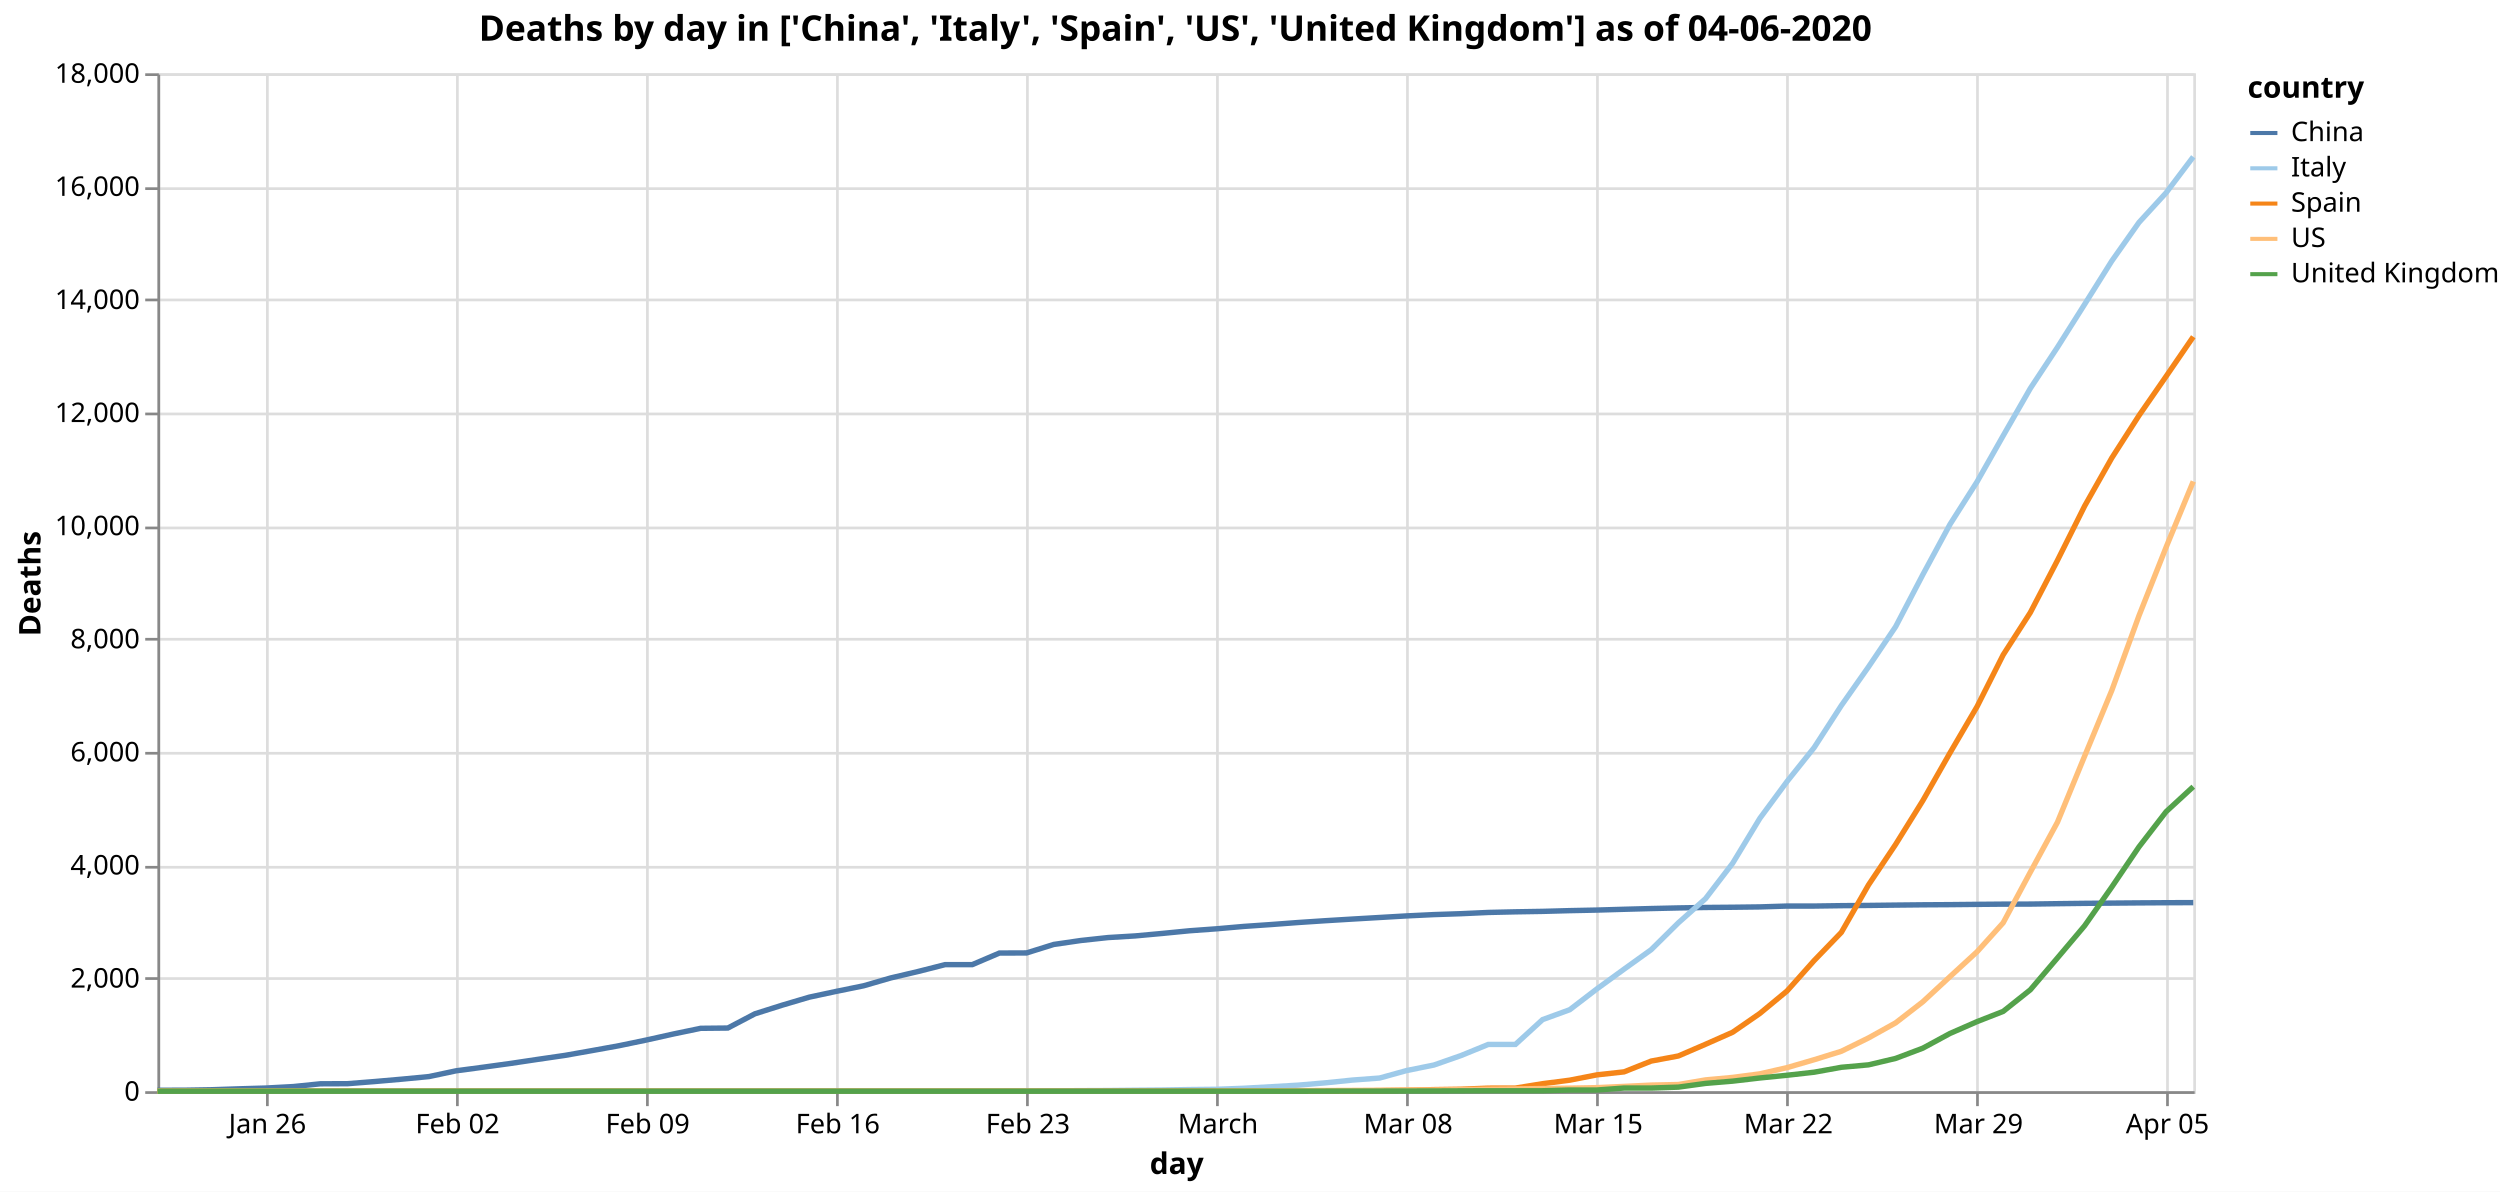
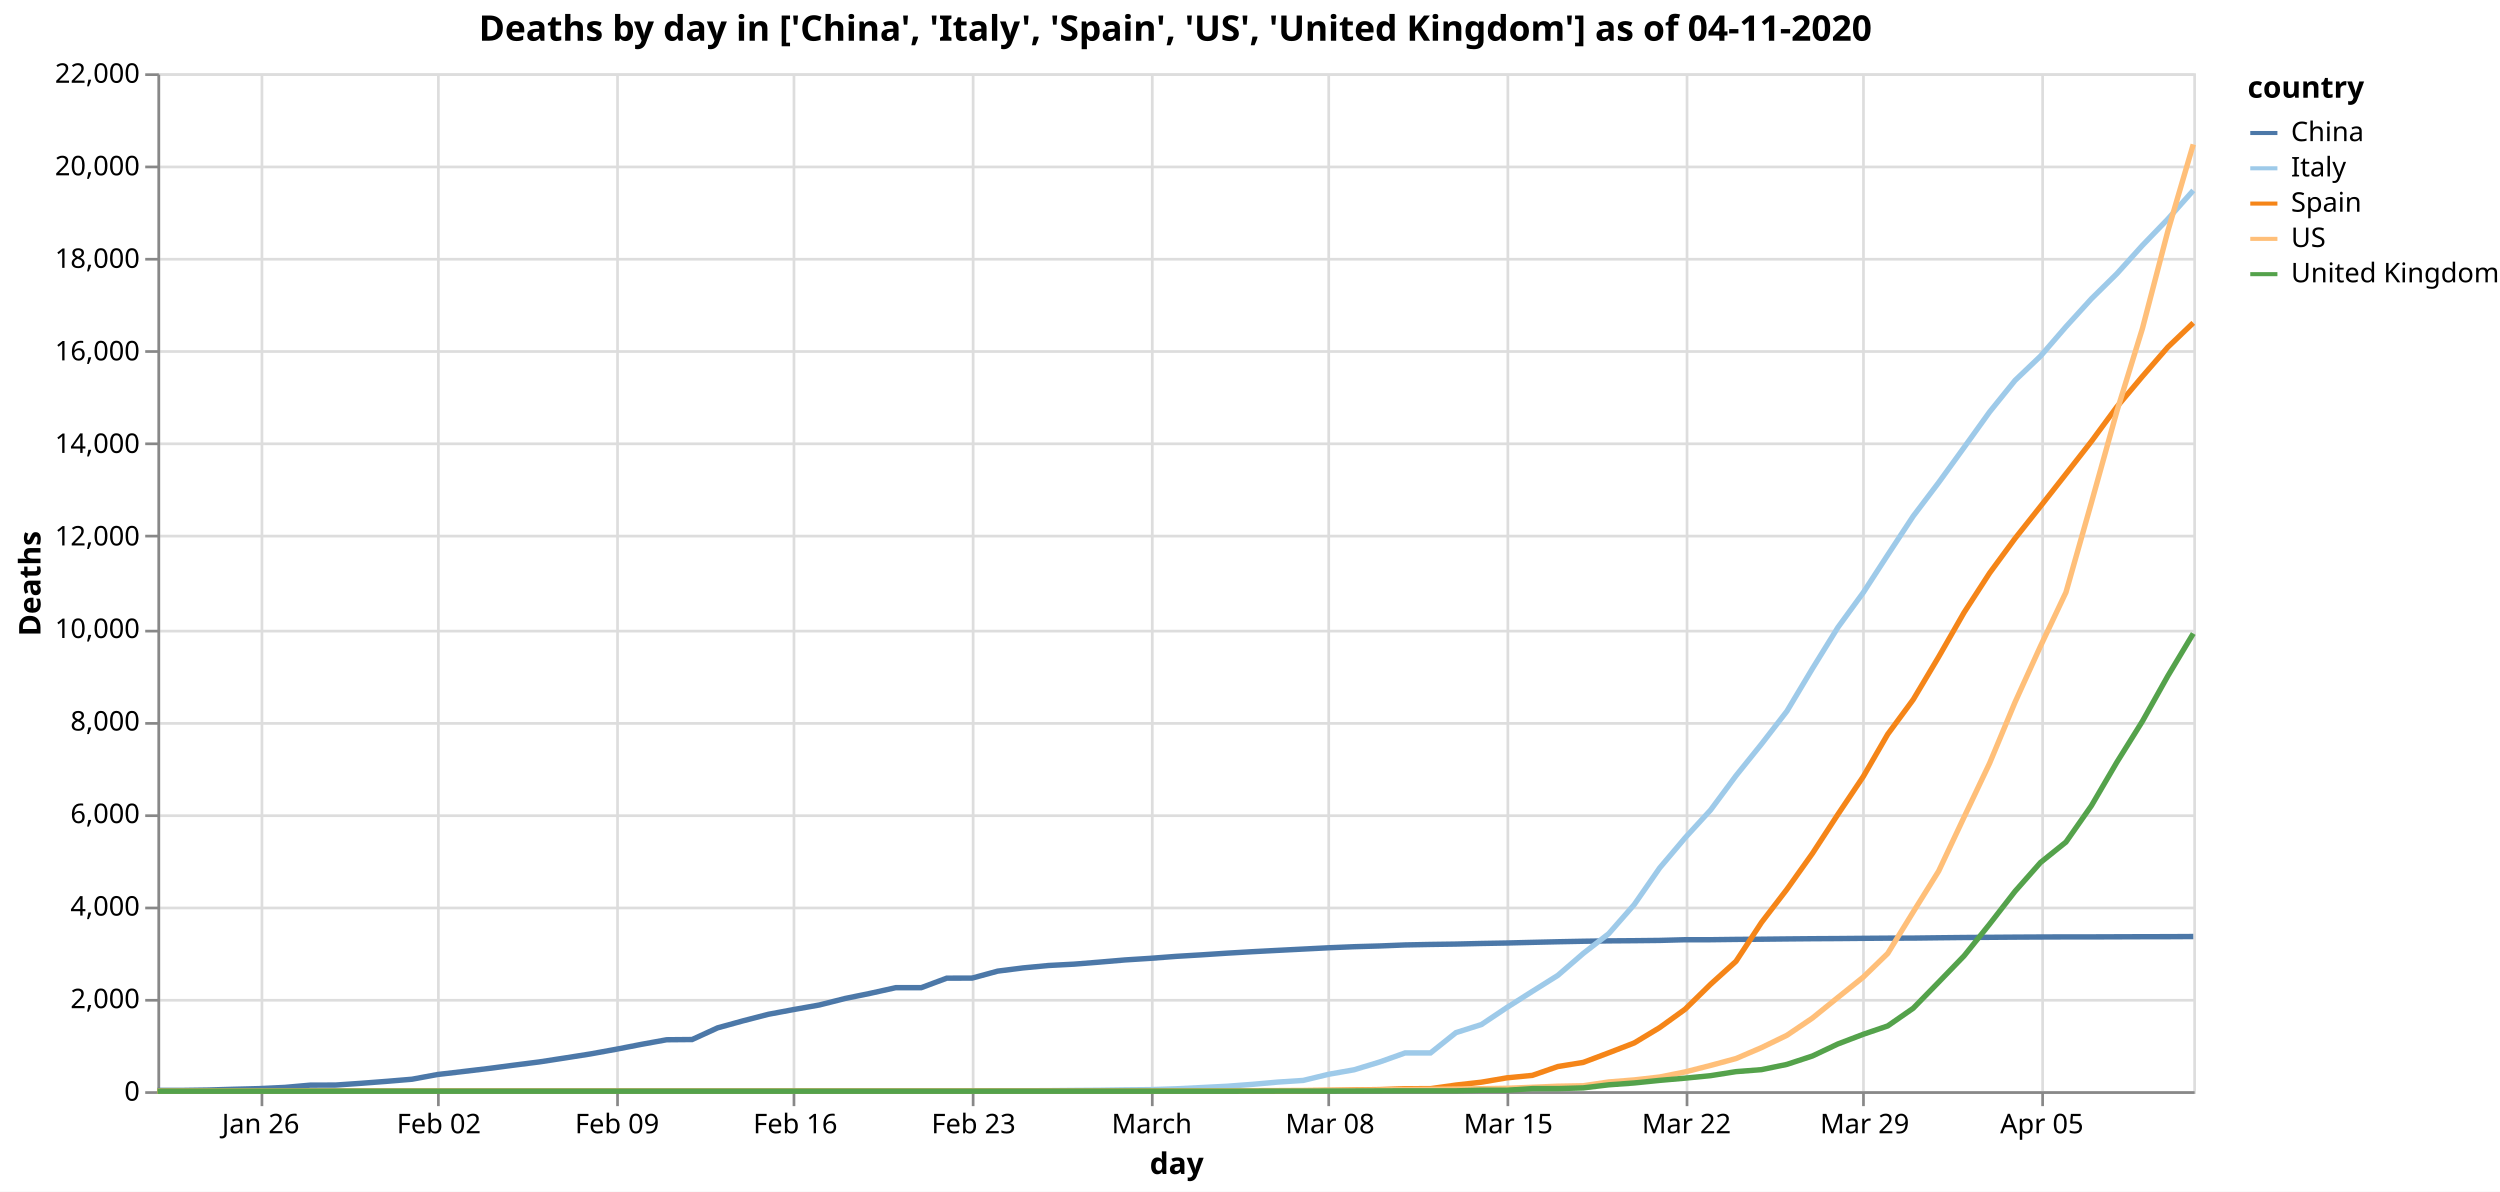
<svg xmlns="http://www.w3.org/2000/svg" class="marks" width="921" height="439" viewBox="0 0 921 439" version="1.1">
  <rect width="921" height="439" style="fill: white;" />
  <g transform="translate(58,27)">
    <g class="mark-group role-frame root">
      <g transform="translate(0,0)">
        <path class="background" d="M0.5,0.5h750v375h-750Z" style="fill: none; stroke: #ddd;" />
        <g>
          <g class="mark-group role-axis">
            <g transform="translate(0.5,375.5)">
              <path class="background" d="M0,0h0v0h0Z" style="pointer-events: none; fill: none;" />
              <g>
                <g class="mark-rule role-axis-grid" style="pointer-events: none;">
-                   <line transform="translate(40,-375)" x2="0" y2="375" style="fill: none; stroke: #ddd; stroke-width: 1; opacity: 1;" />
-                   <line transform="translate(110,-375)" x2="0" y2="375" style="fill: none; stroke: #ddd; stroke-width: 1; opacity: 1;" />
-                   <line transform="translate(180,-375)" x2="0" y2="375" style="fill: none; stroke: #ddd; stroke-width: 1; opacity: 1;" />
-                   <line transform="translate(250,-375)" x2="0" y2="375" style="fill: none; stroke: #ddd; stroke-width: 1; opacity: 1;" />
-                   <line transform="translate(320,-375)" x2="0" y2="375" style="fill: none; stroke: #ddd; stroke-width: 1; opacity: 1;" />
-                   <line transform="translate(390,-375)" x2="0" y2="375" style="fill: none; stroke: #ddd; stroke-width: 1; opacity: 1;" />
-                   <line transform="translate(460,-375)" x2="0" y2="375" style="fill: none; stroke: #ddd; stroke-width: 1; opacity: 1;" />
-                   <line transform="translate(530,-375)" x2="0" y2="375" style="fill: none; stroke: #ddd; stroke-width: 1; opacity: 1;" />
-                   <line transform="translate(600,-375)" x2="0" y2="375" style="fill: none; stroke: #ddd; stroke-width: 1; opacity: 1;" />
-                   <line transform="translate(670,-375)" x2="0" y2="375" style="fill: none; stroke: #ddd; stroke-width: 1; opacity: 1;" />
-                   <line transform="translate(740,-375)" x2="0" y2="375" style="fill: none; stroke: #ddd; stroke-width: 1; opacity: 1;" />
+                   <line transform="translate(38,-375)" x2="0" y2="375" style="fill: none; stroke: #ddd; stroke-width: 1; opacity: 1;" />
+                   <line transform="translate(103,-375)" x2="0" y2="375" style="fill: none; stroke: #ddd; stroke-width: 1; opacity: 1;" />
+                   <line transform="translate(169,-375)" x2="0" y2="375" style="fill: none; stroke: #ddd; stroke-width: 1; opacity: 1;" />
+                   <line transform="translate(234,-375)" x2="0" y2="375" style="fill: none; stroke: #ddd; stroke-width: 1; opacity: 1;" />
+                   <line transform="translate(300,-375)" x2="0" y2="375" style="fill: none; stroke: #ddd; stroke-width: 1; opacity: 1;" />
+                   <line transform="translate(366,-375)" x2="0" y2="375" style="fill: none; stroke: #ddd; stroke-width: 1; opacity: 1;" />
+                   <line transform="translate(431,-375)" x2="0" y2="375" style="fill: none; stroke: #ddd; stroke-width: 1; opacity: 1;" />
+                   <line transform="translate(497,-375)" x2="0" y2="375" style="fill: none; stroke: #ddd; stroke-width: 1; opacity: 1;" />
+                   <line transform="translate(563,-375)" x2="0" y2="375" style="fill: none; stroke: #ddd; stroke-width: 1; opacity: 1;" />
+                   <line transform="translate(628,-375)" x2="0" y2="375" style="fill: none; stroke: #ddd; stroke-width: 1; opacity: 1;" />
+                   <line transform="translate(694,-375)" x2="0" y2="375" style="fill: none; stroke: #ddd; stroke-width: 1; opacity: 1;" />
                </g>
              </g>
              <path class="foreground" d="" style="pointer-events: none; display: none; fill: none;" />
            </g>
          </g>
          <g class="mark-group role-axis">
            <g transform="translate(0.5,0.5)">
              <path class="background" d="M0,0h0v0h0Z" style="pointer-events: none; fill: none;" />
              <g>
                <g class="mark-rule role-axis-grid" style="pointer-events: none;">
                  <line transform="translate(0,375)" x2="750" y2="0" style="fill: none; stroke: #ddd; stroke-width: 1; opacity: 1;" />
-                   <line transform="translate(0,333)" x2="750" y2="0" style="fill: none; stroke: #ddd; stroke-width: 1; opacity: 1;" />
-                   <line transform="translate(0,292)" x2="750" y2="0" style="fill: none; stroke: #ddd; stroke-width: 1; opacity: 1;" />
-                   <line transform="translate(0,250)" x2="750" y2="0" style="fill: none; stroke: #ddd; stroke-width: 1; opacity: 1;" />
-                   <line transform="translate(0,208)" x2="750" y2="0" style="fill: none; stroke: #ddd; stroke-width: 1; opacity: 1;" />
-                   <line transform="translate(0,167)" x2="750" y2="0" style="fill: none; stroke: #ddd; stroke-width: 1; opacity: 1;" />
-                   <line transform="translate(0,125)" x2="750" y2="0" style="fill: none; stroke: #ddd; stroke-width: 1; opacity: 1;" />
-                   <line transform="translate(0,83)" x2="750" y2="0" style="fill: none; stroke: #ddd; stroke-width: 1; opacity: 1;" />
-                   <line transform="translate(0,42)" x2="750" y2="0" style="fill: none; stroke: #ddd; stroke-width: 1; opacity: 1;" />
+                   <line transform="translate(0,341)" x2="750" y2="0" style="fill: none; stroke: #ddd; stroke-width: 1; opacity: 1;" />
+                   <line transform="translate(0,307)" x2="750" y2="0" style="fill: none; stroke: #ddd; stroke-width: 1; opacity: 1;" />
+                   <line transform="translate(0,273)" x2="750" y2="0" style="fill: none; stroke: #ddd; stroke-width: 1; opacity: 1;" />
+                   <line transform="translate(0,239)" x2="750" y2="0" style="fill: none; stroke: #ddd; stroke-width: 1; opacity: 1;" />
+                   <line transform="translate(0,205)" x2="750" y2="0" style="fill: none; stroke: #ddd; stroke-width: 1; opacity: 1;" />
+                   <line transform="translate(0,170)" x2="750" y2="0" style="fill: none; stroke: #ddd; stroke-width: 1; opacity: 1;" />
+                   <line transform="translate(0,136)" x2="750" y2="0" style="fill: none; stroke: #ddd; stroke-width: 1; opacity: 1;" />
+                   <line transform="translate(0,102)" x2="750" y2="0" style="fill: none; stroke: #ddd; stroke-width: 1; opacity: 1;" />
+                   <line transform="translate(0,68)" x2="750" y2="0" style="fill: none; stroke: #ddd; stroke-width: 1; opacity: 1;" />
+                   <line transform="translate(0,34)" x2="750" y2="0" style="fill: none; stroke: #ddd; stroke-width: 1; opacity: 1;" />
                  <line transform="translate(0,0)" x2="750" y2="0" style="fill: none; stroke: #ddd; stroke-width: 1; opacity: 1;" />
                </g>
              </g>
              <path class="foreground" d="" style="pointer-events: none; display: none; fill: none;" />
            </g>
          </g>
          <g class="mark-group role-axis">
            <g transform="translate(0.5,375.5)">
              <path class="background" d="M0,0h0v0h0Z" style="pointer-events: none; fill: none;" />
              <g>
                <g class="mark-rule role-axis-tick" style="pointer-events: none;">
-                   <line transform="translate(40,0)" x2="0" y2="5" style="fill: none; stroke: #888; stroke-width: 1; opacity: 1;" />
-                   <line transform="translate(110,0)" x2="0" y2="5" style="fill: none; stroke: #888; stroke-width: 1; opacity: 1;" />
-                   <line transform="translate(180,0)" x2="0" y2="5" style="fill: none; stroke: #888; stroke-width: 1; opacity: 1;" />
-                   <line transform="translate(250,0)" x2="0" y2="5" style="fill: none; stroke: #888; stroke-width: 1; opacity: 1;" />
-                   <line transform="translate(320,0)" x2="0" y2="5" style="fill: none; stroke: #888; stroke-width: 1; opacity: 1;" />
-                   <line transform="translate(390,0)" x2="0" y2="5" style="fill: none; stroke: #888; stroke-width: 1; opacity: 1;" />
-                   <line transform="translate(460,0)" x2="0" y2="5" style="fill: none; stroke: #888; stroke-width: 1; opacity: 1;" />
-                   <line transform="translate(530,0)" x2="0" y2="5" style="fill: none; stroke: #888; stroke-width: 1; opacity: 1;" />
-                   <line transform="translate(600,0)" x2="0" y2="5" style="fill: none; stroke: #888; stroke-width: 1; opacity: 1;" />
-                   <line transform="translate(670,0)" x2="0" y2="5" style="fill: none; stroke: #888; stroke-width: 1; opacity: 1;" />
-                   <line transform="translate(740,0)" x2="0" y2="5" style="fill: none; stroke: #888; stroke-width: 1; opacity: 1;" />
+                   <line transform="translate(38,0)" x2="0" y2="5" style="fill: none; stroke: #888; stroke-width: 1; opacity: 1;" />
+                   <line transform="translate(103,0)" x2="0" y2="5" style="fill: none; stroke: #888; stroke-width: 1; opacity: 1;" />
+                   <line transform="translate(169,0)" x2="0" y2="5" style="fill: none; stroke: #888; stroke-width: 1; opacity: 1;" />
+                   <line transform="translate(234,0)" x2="0" y2="5" style="fill: none; stroke: #888; stroke-width: 1; opacity: 1;" />
+                   <line transform="translate(300,0)" x2="0" y2="5" style="fill: none; stroke: #888; stroke-width: 1; opacity: 1;" />
+                   <line transform="translate(366,0)" x2="0" y2="5" style="fill: none; stroke: #888; stroke-width: 1; opacity: 1;" />
+                   <line transform="translate(431,0)" x2="0" y2="5" style="fill: none; stroke: #888; stroke-width: 1; opacity: 1;" />
+                   <line transform="translate(497,0)" x2="0" y2="5" style="fill: none; stroke: #888; stroke-width: 1; opacity: 1;" />
+                   <line transform="translate(563,0)" x2="0" y2="5" style="fill: none; stroke: #888; stroke-width: 1; opacity: 1;" />
+                   <line transform="translate(628,0)" x2="0" y2="5" style="fill: none; stroke: #888; stroke-width: 1; opacity: 1;" />
+                   <line transform="translate(694,0)" x2="0" y2="5" style="fill: none; stroke: #888; stroke-width: 1; opacity: 1;" />
                </g>
                <g class="mark-text role-axis-label" style="pointer-events: none;">
-                   <text text-anchor="middle" transform="translate(40.02223,15)" style="font-family: sans-serif; font-size: 10px; fill: #000; opacity: 1;">Jan 26</text>
-                   <text text-anchor="middle" transform="translate(110.0611,15)" style="font-family: sans-serif; font-size: 10px; fill: #000; opacity: 1;">Feb 02</text>
-                   <text text-anchor="middle" transform="translate(180.1001,15)" style="font-family: sans-serif; font-size: 10px; fill: #000; opacity: 1;">Feb 09</text>
-                   <text text-anchor="middle" transform="translate(250.139,15)" style="font-family: sans-serif; font-size: 10px; fill: #000; opacity: 1;">Feb 16</text>
-                   <text text-anchor="middle" transform="translate(320.1779,15)" style="font-family: sans-serif; font-size: 10px; fill: #000; opacity: 1;">Feb 23</text>
-                   <text text-anchor="middle" transform="translate(390.2168,15)" style="font-family: sans-serif; font-size: 10px; fill: #000; opacity: 1;">March</text>
-                   <text text-anchor="middle" transform="translate(460.2557,15)" style="font-family: sans-serif; font-size: 10px; fill: #000; opacity: 1;">Mar 08</text>
-                   <text text-anchor="middle" transform="translate(530.2946,15)" style="font-family: sans-serif; font-size: 10px; fill: #000; opacity: 1;">Mar 15</text>
-                   <text text-anchor="middle" transform="translate(600.3335,15)" style="font-family: sans-serif; font-size: 10px; fill: #000; opacity: 1;">Mar 22</text>
-                   <text text-anchor="middle" transform="translate(670.3724,15)" style="font-family: sans-serif; font-size: 10px; fill: #000; opacity: 1;">Mar 29</text>
-                   <text text-anchor="middle" transform="translate(739.9944,15)" style="font-family: sans-serif; font-size: 10px; fill: #000; opacity: 1;">Apr 05</text>
+                   <text text-anchor="middle" transform="translate(37.51954,15)" style="font-family: sans-serif; font-size: 10px; fill: #000; opacity: 1;">Jan 26</text>
+                   <text text-anchor="middle" transform="translate(103.1787,15)" style="font-family: sans-serif; font-size: 10px; fill: #000; opacity: 1;">Feb 02</text>
+                   <text text-anchor="middle" transform="translate(168.8379,15)" style="font-family: sans-serif; font-size: 10px; fill: #000; opacity: 1;">Feb 09</text>
+                   <text text-anchor="middle" transform="translate(234.4971,15)" style="font-family: sans-serif; font-size: 10px; fill: #000; opacity: 1;">Feb 16</text>
+                   <text text-anchor="middle" transform="translate(300.1563,15)" style="font-family: sans-serif; font-size: 10px; fill: #000; opacity: 1;">Feb 23</text>
+                   <text text-anchor="middle" transform="translate(365.8155,15)" style="font-family: sans-serif; font-size: 10px; fill: #000; opacity: 1;">March</text>
+                   <text text-anchor="middle" transform="translate(431.4747,15)" style="font-family: sans-serif; font-size: 10px; fill: #000; opacity: 1;">Mar 08</text>
+                   <text text-anchor="middle" transform="translate(497.1339,15)" style="font-family: sans-serif; font-size: 10px; fill: #000; opacity: 1;">Mar 15</text>
+                   <text text-anchor="middle" transform="translate(562.7931,15)" style="font-family: sans-serif; font-size: 10px; fill: #000; opacity: 1;">Mar 22</text>
+                   <text text-anchor="middle" transform="translate(628.4523,15)" style="font-family: sans-serif; font-size: 10px; fill: #000; opacity: 1;">Mar 29</text>
+                   <text text-anchor="middle" transform="translate(693.7207,15)" style="font-family: sans-serif; font-size: 10px; fill: #000; opacity: 1;">Apr 05</text>
                </g>
                <g class="mark-rule role-axis-domain" style="pointer-events: none;">
                  <line transform="translate(0,0)" x2="750" y2="0" style="fill: none; stroke: #888; stroke-width: 1; opacity: 1;" />
                </g>
                <g class="mark-text role-axis-title" style="pointer-events: none;">
                  <text text-anchor="middle" transform="translate(375,30)" style="font-family: sans-serif; font-size: 11px; font-weight: bold; fill: #000; opacity: 1;">day</text>
                </g>
              </g>
              <path class="foreground" d="" style="pointer-events: none; display: none; fill: none;" />
            </g>
          </g>
          <g class="mark-group role-axis">
            <g transform="translate(0.5,0.5)">
              <path class="background" d="M0,0h0v0h0Z" style="pointer-events: none; fill: none;" />
              <g>
                <g class="mark-rule role-axis-tick" style="pointer-events: none;">
                  <line transform="translate(0,375)" x2="-5" y2="0" style="fill: none; stroke: #888; stroke-width: 1; opacity: 1;" />
-                   <line transform="translate(0,333)" x2="-5" y2="0" style="fill: none; stroke: #888; stroke-width: 1; opacity: 1;" />
-                   <line transform="translate(0,292)" x2="-5" y2="0" style="fill: none; stroke: #888; stroke-width: 1; opacity: 1;" />
-                   <line transform="translate(0,250)" x2="-5" y2="0" style="fill: none; stroke: #888; stroke-width: 1; opacity: 1;" />
-                   <line transform="translate(0,208)" x2="-5" y2="0" style="fill: none; stroke: #888; stroke-width: 1; opacity: 1;" />
-                   <line transform="translate(0,167)" x2="-5" y2="0" style="fill: none; stroke: #888; stroke-width: 1; opacity: 1;" />
-                   <line transform="translate(0,125)" x2="-5" y2="0" style="fill: none; stroke: #888; stroke-width: 1; opacity: 1;" />
-                   <line transform="translate(0,83)" x2="-5" y2="0" style="fill: none; stroke: #888; stroke-width: 1; opacity: 1;" />
-                   <line transform="translate(0,42)" x2="-5" y2="0" style="fill: none; stroke: #888; stroke-width: 1; opacity: 1;" />
+                   <line transform="translate(0,341)" x2="-5" y2="0" style="fill: none; stroke: #888; stroke-width: 1; opacity: 1;" />
+                   <line transform="translate(0,307)" x2="-5" y2="0" style="fill: none; stroke: #888; stroke-width: 1; opacity: 1;" />
+                   <line transform="translate(0,273)" x2="-5" y2="0" style="fill: none; stroke: #888; stroke-width: 1; opacity: 1;" />
+                   <line transform="translate(0,239)" x2="-5" y2="0" style="fill: none; stroke: #888; stroke-width: 1; opacity: 1;" />
+                   <line transform="translate(0,205)" x2="-5" y2="0" style="fill: none; stroke: #888; stroke-width: 1; opacity: 1;" />
+                   <line transform="translate(0,170)" x2="-5" y2="0" style="fill: none; stroke: #888; stroke-width: 1; opacity: 1;" />
+                   <line transform="translate(0,136)" x2="-5" y2="0" style="fill: none; stroke: #888; stroke-width: 1; opacity: 1;" />
+                   <line transform="translate(0,102)" x2="-5" y2="0" style="fill: none; stroke: #888; stroke-width: 1; opacity: 1;" />
+                   <line transform="translate(0,68)" x2="-5" y2="0" style="fill: none; stroke: #888; stroke-width: 1; opacity: 1;" />
+                   <line transform="translate(0,34)" x2="-5" y2="0" style="fill: none; stroke: #888; stroke-width: 1; opacity: 1;" />
                  <line transform="translate(0,0)" x2="-5" y2="0" style="fill: none; stroke: #888; stroke-width: 1; opacity: 1;" />
                </g>
                <g class="mark-text role-axis-label" style="pointer-events: none;">
                  <text text-anchor="end" transform="translate(-7,378)" style="font-family: sans-serif; font-size: 10px; fill: #000; opacity: 1;">0</text>
-                   <text text-anchor="end" transform="translate(-7,336.3333)" style="font-family: sans-serif; font-size: 10px; fill: #000; opacity: 1;">2,000</text>
-                   <text text-anchor="end" transform="translate(-7,294.6667)" style="font-family: sans-serif; font-size: 10px; fill: #000; opacity: 1;">4,000</text>
-                   <text text-anchor="end" transform="translate(-7,253)" style="font-family: sans-serif; font-size: 10px; fill: #000; opacity: 1;">6,000</text>
-                   <text text-anchor="end" transform="translate(-7,211.3333)" style="font-family: sans-serif; font-size: 10px; fill: #000; opacity: 1;">8,000</text>
-                   <text text-anchor="end" transform="translate(-7,169.6667)" style="font-family: sans-serif; font-size: 10px; fill: #000; opacity: 1;">10,000</text>
-                   <text text-anchor="end" transform="translate(-7,128)" style="font-family: sans-serif; font-size: 10px; fill: #000; opacity: 1;">12,000</text>
-                   <text text-anchor="end" transform="translate(-7,86.33333)" style="font-family: sans-serif; font-size: 10px; fill: #000; opacity: 1;">14,000</text>
-                   <text text-anchor="end" transform="translate(-7,44.66667)" style="font-family: sans-serif; font-size: 10px; fill: #000; opacity: 1;">16,000</text>
-                   <text text-anchor="end" transform="translate(-7,3)" style="font-family: sans-serif; font-size: 10px; fill: #000; opacity: 1;">18,000</text>
+                   <text text-anchor="end" transform="translate(-7,343.9091)" style="font-family: sans-serif; font-size: 10px; fill: #000; opacity: 1;">2,000</text>
+                   <text text-anchor="end" transform="translate(-7,309.8182)" style="font-family: sans-serif; font-size: 10px; fill: #000; opacity: 1;">4,000</text>
+                   <text text-anchor="end" transform="translate(-7,275.7273)" style="font-family: sans-serif; font-size: 10px; fill: #000; opacity: 1;">6,000</text>
+                   <text text-anchor="end" transform="translate(-7,241.6364)" style="font-family: sans-serif; font-size: 10px; fill: #000; opacity: 1;">8,000</text>
+                   <text text-anchor="end" transform="translate(-7,207.5455)" style="font-family: sans-serif; font-size: 10px; fill: #000; opacity: 1;">10,000</text>
+                   <text text-anchor="end" transform="translate(-7,173.4545)" style="font-family: sans-serif; font-size: 10px; fill: #000; opacity: 1;">12,000</text>
+                   <text text-anchor="end" transform="translate(-7,139.3636)" style="font-family: sans-serif; font-size: 10px; fill: #000; opacity: 1;">14,000</text>
+                   <text text-anchor="end" transform="translate(-7,105.2727)" style="font-family: sans-serif; font-size: 10px; fill: #000; opacity: 1;">16,000</text>
+                   <text text-anchor="end" transform="translate(-7,71.18182)" style="font-family: sans-serif; font-size: 10px; fill: #000; opacity: 1;">18,000</text>
+                   <text text-anchor="end" transform="translate(-7,37.09091)" style="font-family: sans-serif; font-size: 10px; fill: #000; opacity: 1;">20,000</text>
+                   <text text-anchor="end" transform="translate(-7,3)" style="font-family: sans-serif; font-size: 10px; fill: #000; opacity: 1;">22,000</text>
                </g>
                <g class="mark-rule role-axis-domain" style="pointer-events: none;">
                  <line transform="translate(0,375)" x2="0" y2="-375" style="fill: none; stroke: #888; stroke-width: 1; opacity: 1;" />
                </g>
                <g class="mark-text role-axis-title" style="pointer-events: none;">
                  <text text-anchor="middle" transform="translate(-41.58594,187.5) rotate(-90) translate(0,-2)" style="font-family: sans-serif; font-size: 11px; font-weight: bold; fill: #000; opacity: 1;">Deaths</text>
                </g>
              </g>
              <path class="foreground" d="" style="pointer-events: none; display: none; fill: none;" />
            </g>
          </g>
          <g class="mark-group role-scope pathgroup">
            <g transform="translate(0,0)">
              <path class="background" d="M0,0h750v375h-750Z" style="fill: none;" />
              <g>
                <g class="mark-line role-mark marks">
-                   <path d="M0,374.646L10.006,374.625L20.011,374.458L30.017,374.125L40.022,373.833L50.028,373.292L60.033,372.271L70.039,372.229L80.044,371.438L90.05,370.562L100.056,369.604L110.061,367.479L120.067,366.146L130.072,364.771L140.078,363.271L150.083,361.812L160.089,360.042L170.094,358.229L180.1,356.146L190.106,353.917L200.111,351.833L210.117,351.729L220.122,346.479L230.128,343.312L240.133,340.354L250.139,338.208L260.145,336.167L270.15,333.271L280.156,330.917L290.161,328.375L300.167,328.375L310.172,324.104L320.178,324.062L330.183,320.938L340.189,319.479L350.195,318.396L360.2,317.792L370.206,316.875L380.211,315.896L390.217,315.167L400.222,314.292L410.228,313.604L420.233,312.854L430.239,312.188L440.245,311.583L450.25,311L460.256,310.417L470.261,309.938L480.267,309.604L490.272,309.146L500.278,308.917L510.283,308.75L520.289,308.479L530.295,308.271L540.3,307.979L550.306,307.708L560.311,307.479L570.317,307.312L580.322,307.229L590.328,307.104L600.334,306.792L610.339,306.792L620.345,306.646L630.35,306.562L640.356,306.438L650.361,306.333L660.367,306.271L670.372,306.167L679.961,306.083L689.967,306.062L699.972,305.917L709.978,305.792L719.983,305.708L729.989,305.625L739.994,305.562L750,305.521" style="fill: none; stroke: #4c78a8; stroke-width: 2;" />
-                 </g>
-               </g>
-               <path class="foreground" d="" style="display: none; fill: none;" />
-             </g>
-             <g transform="translate(0,0)">
-               <path class="background" d="M0,0h750v375h-750Z" style="fill: none;" />
-               <g>
-                 <g class="mark-line role-mark marks">
-                   <path d="M0,375L10.006,375L20.011,375L30.017,375L40.022,375L50.028,375L60.033,375L70.039,375L80.044,375L90.05,375L100.056,375L110.061,375L120.067,375L130.072,375L140.078,375L150.083,375L160.089,375L170.094,375L180.1,375L190.106,375L200.111,375L210.117,375L220.122,375L230.128,375L240.133,375L250.139,375L260.145,375L270.15,375L280.156,375L290.161,375L300.167,374.979L310.172,374.958L320.178,374.938L330.183,374.854L340.189,374.792L350.195,374.75L360.2,374.646L370.206,374.562L380.211,374.396L390.217,374.292L400.222,373.917L410.228,373.354L420.233,372.771L430.239,371.917L440.245,370.896L450.25,370.146L460.256,367.375L470.261,365.354L480.267,361.854L490.272,357.771L500.278,357.771L510.283,348.625L520.289,344.979L530.295,337.312L540.3,330.042L550.306,322.854L560.311,312.958L570.317,304.062L580.322,291L590.328,274.479L600.334,260.917L610.339,248.396L620.345,232.917L630.35,218.687L640.356,203.854L650.361,184.708L660.367,166.188L670.372,150.438L679.961,133.521L689.967,116.083L699.972,100.938L709.978,85.104L719.983,69.146L729.989,54.958L739.994,44.021L750,30.771" style="fill: none; stroke: #9ecae9; stroke-width: 2;" />
-                 </g>
-               </g>
-               <path class="foreground" d="" style="display: none; fill: none;" />
-             </g>
-             <g transform="translate(0,0)">
-               <path class="background" d="M0,0h750v375h-750Z" style="fill: none;" />
-               <g>
-                 <g class="mark-line role-mark marks">
-                   <path d="M0,375L10.006,375L20.011,375L30.017,375L40.022,375L50.028,375L60.033,375L70.039,375L80.044,375L90.05,375L100.056,375L110.061,375L120.067,375L130.072,375L140.078,375L150.083,375L160.089,375L170.094,375L180.1,375L190.106,375L200.111,375L210.117,375L220.122,375L230.128,375L240.133,375L250.139,375L260.145,375L270.15,375L280.156,375L290.161,375L300.167,375L310.172,375L320.178,375L330.183,375L340.189,375L350.195,375L360.2,375L370.206,375L380.211,375L390.217,375L400.222,375L410.228,374.979L420.233,374.958L430.239,374.938L440.245,374.896L450.25,374.792L460.256,374.646L470.261,374.417L480.267,374.271L490.272,373.875L500.278,373.854L510.283,372.229L520.289,370.938L530.295,368.979L540.3,367.875L550.306,363.896L560.311,362.021L570.317,357.708L580.322,353.271L590.328,346.354L600.334,338.083L610.339,326.854L620.345,316.5L630.35,299.021L640.356,284.062L650.361,267.958L660.367,250.375L670.372,233.271L679.961,214.25L689.967,198.667L699.972,179.438L709.978,159.417L719.983,141.708L729.989,126.104L739.994,111.646L750,97.063" style="fill: none; stroke: #f58518; stroke-width: 2;" />
-                 </g>
-               </g>
-               <path class="foreground" d="" style="display: none; fill: none;" />
-             </g>
-             <g transform="translate(0,0)">
-               <path class="background" d="M0,0h750v375h-750Z" style="fill: none;" />
-               <g>
-                 <g class="mark-line role-mark marks">
-                   <path d="M0,375L10.006,375L20.011,375L30.017,375L40.022,375L50.028,375L60.033,375L70.039,375L80.044,375L90.05,375L100.056,375L110.061,375L120.067,375L130.072,375L140.078,375L150.083,375L160.089,375L170.094,375L180.1,375L190.106,375L200.111,375L210.117,375L220.122,375L230.128,375L240.133,375L250.139,375L260.145,375L270.15,375L280.156,375L290.161,375L300.167,375L310.172,375L320.178,375L330.183,375L340.189,375L350.195,375L360.2,375L370.206,375L380.211,374.979L390.217,374.979L400.222,374.875L410.228,374.854L420.233,374.771L430.239,374.75L440.245,374.708L450.25,374.646L460.256,374.562L470.261,374.542L480.267,374.417L490.272,374.25L500.278,374.167L510.283,374.021L520.289,373.875L530.295,373.688L540.3,373.229L550.306,372.75L560.311,372.542L570.317,370.833L580.322,369.917L590.328,368.604L600.334,366.312L610.339,363.396L620.345,360.292L630.35,355.375L640.356,349.812L650.361,342.062L660.367,332.792L670.372,323.604L679.961,312.958L689.967,294.312L699.972,275.896L709.978,251.542L719.983,227.354L729.989,199.854L739.994,174.604L750,150.354" style="fill: none; stroke: #ffbf79; stroke-width: 2;" />
-                 </g>
-               </g>
-               <path class="foreground" d="" style="display: none; fill: none;" />
-             </g>
-             <g transform="translate(0,0)">
-               <path class="background" d="M0,0h750v375h-750Z" style="fill: none;" />
-               <g>
-                 <g class="mark-line role-mark marks">
-                   <path d="M0,375L10.006,375L20.011,375L30.017,375L40.022,375L50.028,375L60.033,375L70.039,375L80.044,375L90.05,375L100.056,375L110.061,375L120.067,375L130.072,375L140.078,375L150.083,375L160.089,375L170.094,375L180.1,375L190.106,375L200.111,375L210.117,375L220.122,375L230.128,375L240.133,375L250.139,375L260.145,375L270.15,375L280.156,375L290.161,375L300.167,375L310.172,375L320.178,375L330.183,375L340.189,375L350.195,375L360.2,375L370.206,375L380.211,375L390.217,375L400.222,375L410.228,375L420.233,375L430.239,374.979L440.245,374.958L450.25,374.958L460.256,374.938L470.261,374.917L480.267,374.875L490.272,374.833L500.278,374.833L510.283,374.833L520.289,374.562L530.295,374.562L540.3,373.833L550.306,373.833L560.311,373.5L570.317,372.125L580.322,371.292L590.328,370.125L600.334,369.125L610.339,368L620.345,366.188L630.35,365.292L640.356,362.917L650.361,359.146L660.367,353.729L670.372,349.354L679.961,345.604L689.967,337.646L699.972,325.896L709.978,314.042L719.983,299.771L729.989,285L739.994,272.021L750,262.812" style="fill: none; stroke: #54a24b; stroke-width: 2;" />
+                   <path d="M0,374.71L9.38,374.693L18.76,374.557L28.14,374.284L37.52,374.045L46.899,373.602L56.279,372.767L65.659,372.733L75.039,372.085L84.419,371.369L93.799,370.585L103.179,368.847L112.559,367.756L121.939,366.631L131.318,365.403L140.698,364.21L150.078,362.761L159.458,361.278L168.838,359.574L178.218,357.75L187.598,356.045L196.978,355.96L206.357,351.665L215.737,349.074L225.117,346.653L234.497,344.898L243.877,343.227L253.257,340.858L262.637,338.932L272.017,336.852L281.397,336.852L290.776,333.358L300.156,333.324L309.536,330.767L318.916,329.574L328.296,328.688L337.676,328.193L347.056,327.443L356.436,326.642L365.816,326.045L375.195,325.33L384.575,324.767L393.955,324.153L403.335,323.608L412.715,323.114L422.095,322.636L431.475,322.159L440.855,321.767L450.234,321.494L459.614,321.119L468.994,320.932L478.374,320.795L487.754,320.574L497.134,320.403L506.514,320.165L515.894,319.943L525.274,319.756L534.653,319.619L544.033,319.551L553.413,319.449L562.793,319.193L572.173,319.193L581.553,319.074L590.933,319.006L600.313,318.903L609.693,318.818L619.072,318.767L628.452,318.682L637.441,318.614L646.821,318.597L656.201,318.477L665.581,318.375L674.961,318.307L684.341,318.239L693.721,318.188L703.101,318.153L712.48,318.153L721.86,318.119L731.24,318.085L740.62,318.068L750,318.017" style="fill: none; stroke: #4c78a8; stroke-width: 2;" />
+                 </g>
+               </g>
+               <path class="foreground" d="" style="display: none; fill: none;" />
+             </g>
+             <g transform="translate(0,0)">
+               <path class="background" d="M0,0h750v375h-750Z" style="fill: none;" />
+               <g>
+                 <g class="mark-line role-mark marks">
+                   <path d="M0,375L9.38,375L18.76,375L28.14,375L37.52,375L46.899,375L56.279,375L65.659,375L75.039,375L84.419,375L93.799,375L103.179,375L112.559,375L121.939,375L131.318,375L140.698,375L150.078,375L159.458,375L168.838,375L178.218,375L187.598,375L196.978,375L206.357,375L215.737,375L225.117,375L234.497,375L243.877,375L253.257,375L262.637,375L272.017,375L281.397,374.983L290.776,374.966L300.156,374.949L309.536,374.881L318.916,374.83L328.296,374.795L337.676,374.71L347.056,374.642L356.436,374.506L365.816,374.42L375.195,374.114L384.575,373.653L393.955,373.176L403.335,372.477L412.715,371.642L422.095,371.028L431.475,368.761L440.855,367.108L450.234,364.244L459.614,360.903L468.994,360.903L478.374,353.42L487.754,350.438L497.134,344.165L506.514,338.216L515.894,332.335L525.274,324.239L534.653,316.96L544.033,306.273L553.413,292.756L562.793,281.659L572.173,271.415L581.553,258.75L590.933,247.108L600.313,234.972L609.693,219.307L619.072,204.153L628.452,191.267L637.441,177.426L646.821,163.159L656.201,150.767L665.581,137.813L674.961,124.756L684.341,113.148L693.721,104.199L703.101,93.358L712.48,83.063L721.86,73.824L731.24,63.426L740.62,53.71L750,43.159" style="fill: none; stroke: #9ecae9; stroke-width: 2;" />
+                 </g>
+               </g>
+               <path class="foreground" d="" style="display: none; fill: none;" />
+             </g>
+             <g transform="translate(0,0)">
+               <path class="background" d="M0,0h750v375h-750Z" style="fill: none;" />
+               <g>
+                 <g class="mark-line role-mark marks">
+                   <path d="M0,375L9.38,375L18.76,375L28.14,375L37.52,375L46.899,375L56.279,375L65.659,375L75.039,375L84.419,375L93.799,375L103.179,375L112.559,375L121.939,375L131.318,375L140.698,375L150.078,375L159.458,375L168.838,375L178.218,375L187.598,375L196.978,375L206.357,375L215.737,375L225.117,375L234.497,375L243.877,375L253.257,375L262.637,375L272.017,375L281.397,375L290.776,375L300.156,375L309.536,375L318.916,375L328.296,375L337.676,375L347.056,375L356.436,375L365.816,375L375.195,375L384.575,374.983L393.955,374.966L403.335,374.949L412.715,374.915L422.095,374.83L431.475,374.71L440.855,374.523L450.234,374.403L459.614,374.08L468.994,374.062L478.374,372.733L487.754,371.676L497.134,370.074L506.514,369.17L515.894,365.915L525.274,364.381L534.653,360.852L544.033,357.222L553.413,351.562L562.793,344.795L572.173,335.608L581.553,327.136L590.933,312.835L600.313,300.597L609.693,287.42L619.072,273.034L628.452,259.04L637.441,243.477L646.821,230.727L656.201,214.994L665.581,198.614L674.961,184.125L684.341,171.358L693.721,159.528L703.101,147.597L712.48,135.597L721.86,122.864L731.24,111.699L740.62,100.892L750,91.943" style="fill: none; stroke: #f58518; stroke-width: 2;" />
+                 </g>
+               </g>
+               <path class="foreground" d="" style="display: none; fill: none;" />
+             </g>
+             <g transform="translate(0,0)">
+               <path class="background" d="M0,0h750v375h-750Z" style="fill: none;" />
+               <g>
+                 <g class="mark-line role-mark marks">
+                   <path d="M0,375L9.38,375L18.76,375L28.14,375L37.52,375L46.899,375L56.279,375L65.659,375L75.039,375L84.419,375L93.799,375L103.179,375L112.559,375L121.939,375L131.318,375L140.698,375L150.078,375L159.458,375L168.838,375L178.218,375L187.598,375L196.978,375L206.357,375L215.737,375L225.117,375L234.497,375L243.877,375L253.257,375L262.637,375L272.017,375L281.397,375L290.776,375L300.156,375L309.536,375L318.916,375L328.296,375L337.676,375L347.056,375L356.436,374.983L365.816,374.983L375.195,374.898L384.575,374.881L393.955,374.812L403.335,374.795L412.715,374.761L422.095,374.71L431.475,374.642L440.855,374.625L450.234,374.523L459.614,374.386L468.994,374.318L478.374,374.199L487.754,374.08L497.134,373.926L506.514,373.551L515.894,373.159L525.274,372.989L534.653,371.591L544.033,370.841L553.413,369.767L562.793,367.892L572.173,365.506L581.553,362.966L590.933,358.943L600.313,354.392L609.693,348.051L619.072,340.466L628.452,332.949L637.441,324.239L646.821,308.983L656.201,293.915L665.581,273.989L674.961,254.199L684.341,231.699L693.721,211.04L703.101,191.199L712.48,158.148L721.86,124.517L731.24,94.125L740.62,58.193L750,26.199" style="fill: none; stroke: #ffbf79; stroke-width: 2;" />
+                 </g>
+               </g>
+               <path class="foreground" d="" style="display: none; fill: none;" />
+             </g>
+             <g transform="translate(0,0)">
+               <path class="background" d="M0,0h750v375h-750Z" style="fill: none;" />
+               <g>
+                 <g class="mark-line role-mark marks">
+                   <path d="M0,375L9.38,375L18.76,375L28.14,375L37.52,375L46.899,375L56.279,375L65.659,375L75.039,375L84.419,375L93.799,375L103.179,375L112.559,375L121.939,375L131.318,375L140.698,375L150.078,375L159.458,375L168.838,375L178.218,375L187.598,375L196.978,375L206.357,375L215.737,375L225.117,375L234.497,375L243.877,375L253.257,375L262.637,375L272.017,375L281.397,375L290.776,375L300.156,375L309.536,375L318.916,375L328.296,375L337.676,375L347.056,375L356.436,375L365.816,375L375.195,375L384.575,375L393.955,375L403.335,374.983L412.715,374.966L422.095,374.966L431.475,374.949L440.855,374.932L450.234,374.898L459.614,374.864L468.994,374.864L478.374,374.864L487.754,374.642L497.134,374.642L506.514,374.045L515.894,374.045L525.274,373.773L534.653,372.648L544.033,371.966L553.413,371.011L562.793,370.193L572.173,369.273L581.553,367.79L590.933,367.057L600.313,365.114L609.693,362.028L619.072,357.597L628.452,354.017L637.441,350.949L646.821,344.438L656.201,334.824L665.581,325.125L674.961,313.449L684.341,301.364L693.721,290.744L703.101,283.21L712.48,269.812L721.86,253.79L731.24,238.756L740.62,222.034L750,206.386" style="fill: none; stroke: #54a24b; stroke-width: 2;" />
                </g>
              </g>
              <path class="foreground" d="" style="display: none; fill: none;" />
            </g>
          </g>
          <g class="mark-group role-legend">
            <g transform="translate(770,0)">
              <path class="background" d="M0,0h88v79h-88Z" style="pointer-events: none; fill: none;" />
              <g>
                <g class="mark-group role-legend-entry">
                  <g transform="translate(0,16)">
                    <path class="background" d="M0,0h0v0h0Z" style="pointer-events: none; fill: none;" />
                    <g>
                      <g class="mark-group role-scope">
                        <g transform="translate(0,0)">
                          <path class="background" d="M0,0h87.152v11h-87.152Z" style="pointer-events: none; fill: none; opacity: 1;" />
                          <g>
                            <g class="mark-symbol role-legend-symbol" style="pointer-events: none;">
                              <path transform="translate(6,6)" d="M-5,0L5,0" style="fill: none; stroke: #4c78a8; stroke-width: 1.5; opacity: 1;" />
                            </g>
                            <g class="mark-text role-legend-label" style="pointer-events: none;">
                              <text text-anchor="start" transform="translate(16,9)" style="font-family: sans-serif; font-size: 10px; fill: #000; opacity: 1;">China</text>
                            </g>
                          </g>
                          <path class="foreground" d="" style="pointer-events: none; display: none; fill: none;" />
                        </g>
                        <g transform="translate(0,13)">
                          <path class="background" d="M0,0h87.152v11h-87.152Z" style="pointer-events: none; fill: none; opacity: 1;" />
                          <g>
                            <g class="mark-symbol role-legend-symbol" style="pointer-events: none;">
                              <path transform="translate(6,6)" d="M-5,0L5,0" style="fill: none; stroke: #9ecae9; stroke-width: 1.5; opacity: 1;" />
                            </g>
                            <g class="mark-text role-legend-label" style="pointer-events: none;">
                              <text text-anchor="start" transform="translate(16,9)" style="font-family: sans-serif; font-size: 10px; fill: #000; opacity: 1;">Italy</text>
                            </g>
                          </g>
                          <path class="foreground" d="" style="pointer-events: none; display: none; fill: none;" />
                        </g>
                        <g transform="translate(0,26)">
                          <path class="background" d="M0,0h87.152v11h-87.152Z" style="pointer-events: none; fill: none; opacity: 1;" />
                          <g>
                            <g class="mark-symbol role-legend-symbol" style="pointer-events: none;">
                              <path transform="translate(6,6)" d="M-5,0L5,0" style="fill: none; stroke: #f58518; stroke-width: 1.5; opacity: 1;" />
                            </g>
                            <g class="mark-text role-legend-label" style="pointer-events: none;">
                              <text text-anchor="start" transform="translate(16,9)" style="font-family: sans-serif; font-size: 10px; fill: #000; opacity: 1;">Spain</text>
                            </g>
                          </g>
                          <path class="foreground" d="" style="pointer-events: none; display: none; fill: none;" />
                        </g>
                        <g transform="translate(0,39)">
                          <path class="background" d="M0,0h87.152v11h-87.152Z" style="pointer-events: none; fill: none; opacity: 1;" />
                          <g>
                            <g class="mark-symbol role-legend-symbol" style="pointer-events: none;">
                              <path transform="translate(6,6)" d="M-5,0L5,0" style="fill: none; stroke: #ffbf79; stroke-width: 1.5; opacity: 1;" />
                            </g>
                            <g class="mark-text role-legend-label" style="pointer-events: none;">
                              <text text-anchor="start" transform="translate(16,9)" style="font-family: sans-serif; font-size: 10px; fill: #000; opacity: 1;">US</text>
                            </g>
                          </g>
                          <path class="foreground" d="" style="pointer-events: none; display: none; fill: none;" />
                        </g>
                        <g transform="translate(0,52)">
                          <path class="background" d="M0,0h87.152v11h-87.152Z" style="pointer-events: none; fill: none; opacity: 1;" />
                          <g>
                            <g class="mark-symbol role-legend-symbol" style="pointer-events: none;">
                              <path transform="translate(6,6)" d="M-5,0L5,0" style="fill: none; stroke: #54a24b; stroke-width: 1.5; opacity: 1;" />
                            </g>
                            <g class="mark-text role-legend-label" style="pointer-events: none;">
                              <text text-anchor="start" transform="translate(16,9)" style="font-family: sans-serif; font-size: 10px; fill: #000; opacity: 1;">United Kingdom</text>
                            </g>
                          </g>
                          <path class="foreground" d="" style="pointer-events: none; display: none; fill: none;" />
                        </g>
                      </g>
                    </g>
                    <path class="foreground" d="" style="pointer-events: none; display: none; fill: none;" />
                  </g>
                </g>
                <g class="mark-text role-legend-title" style="pointer-events: none;">
                  <text text-anchor="start" transform="translate(0,9)" style="font-family: sans-serif; font-size: 11px; font-weight: bold; fill: #000; opacity: 1;">country</text>
                </g>
              </g>
              <path class="foreground" d="" style="pointer-events: none; display: none; fill: none;" />
            </g>
          </g>
          <g class="mark-group role-title">
            <g transform="translate(375,-22)">
              <path class="background" d="M0,0h0v0h0Z" style="pointer-events: none; fill: none;" />
              <g>
                <g class="mark-text role-title-text" style="pointer-events: none;">
-                   <text text-anchor="middle" transform="translate(0,10)" style="font-family: sans-serif; font-size: 13px; font-weight: bold; fill: #000; opacity: 1;">Deaths by day in ['China', 'Italy', 'Spain', 'US', 'United Kingdom'] as of 04-06-2020</text>
+                   <text text-anchor="middle" transform="translate(0,10)" style="font-family: sans-serif; font-size: 13px; font-weight: bold; fill: #000; opacity: 1;">Deaths by day in ['China', 'Italy', 'Spain', 'US', 'United Kingdom'] as of 04-11-2020</text>
                </g>
              </g>
              <path class="foreground" d="" style="pointer-events: none; display: none; fill: none;" />
            </g>
          </g>
        </g>
        <path class="foreground" d="" style="display: none; fill: none;" />
      </g>
    </g>
  </g>
</svg>
